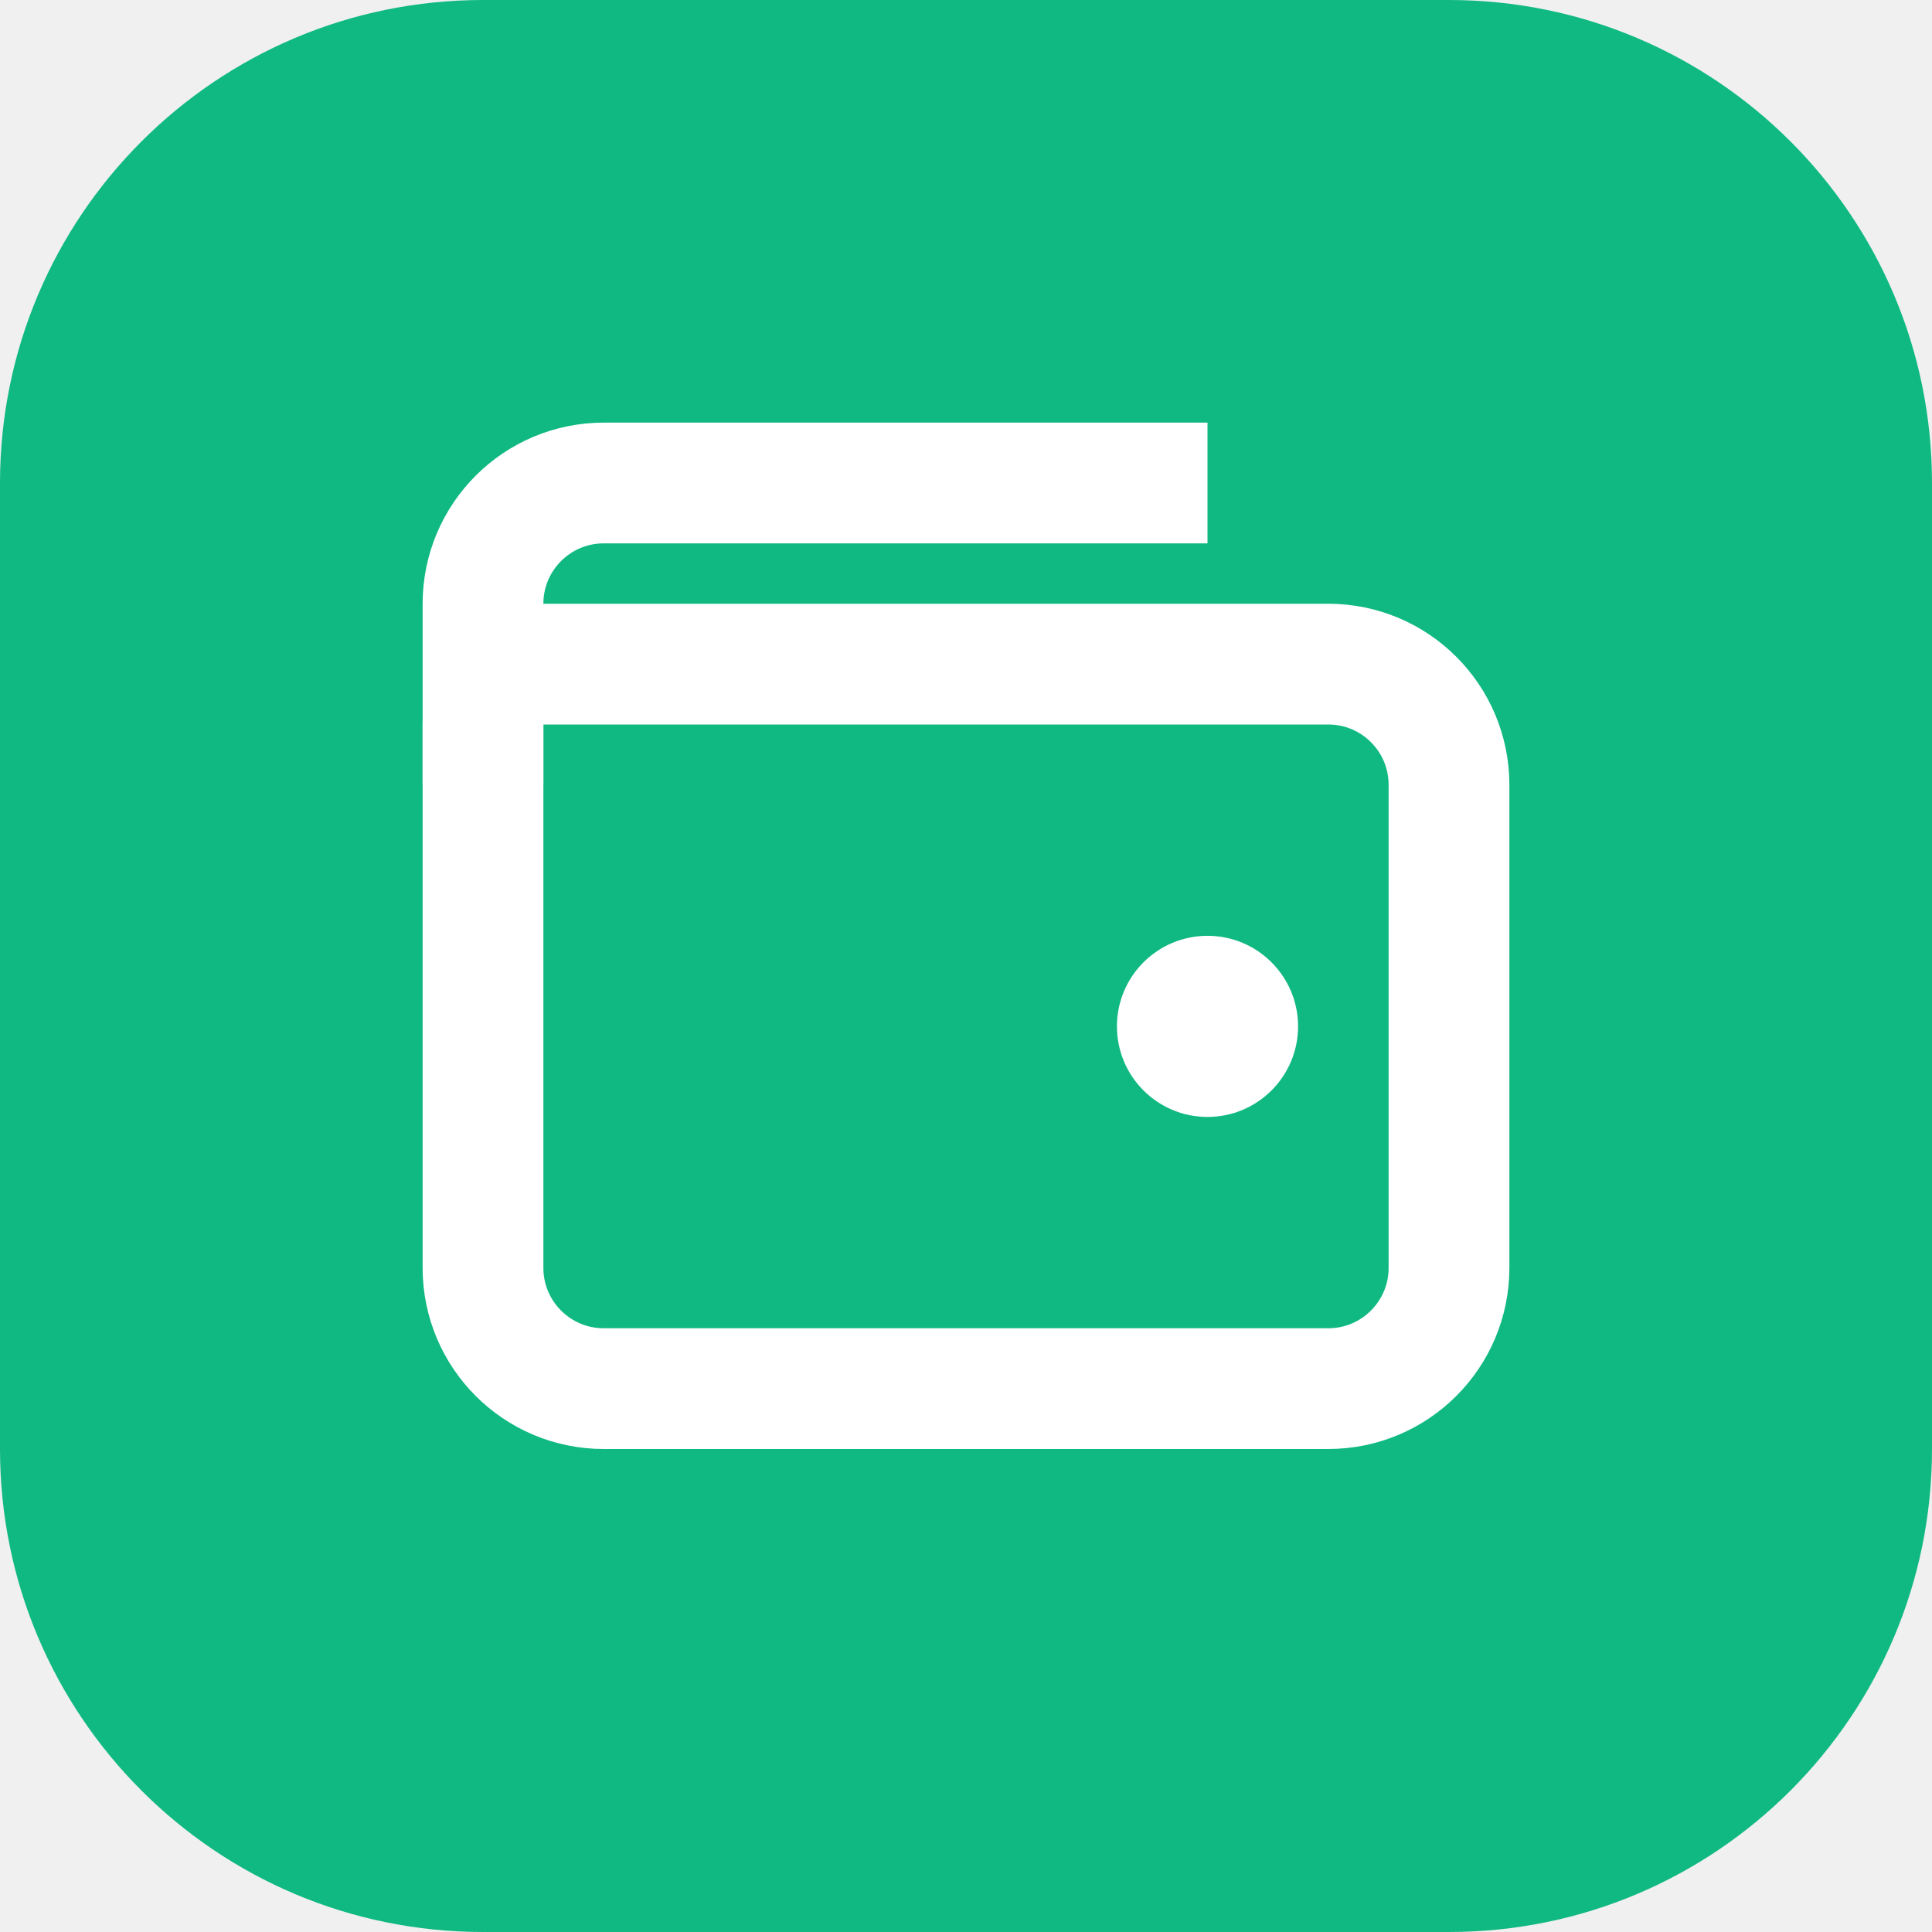
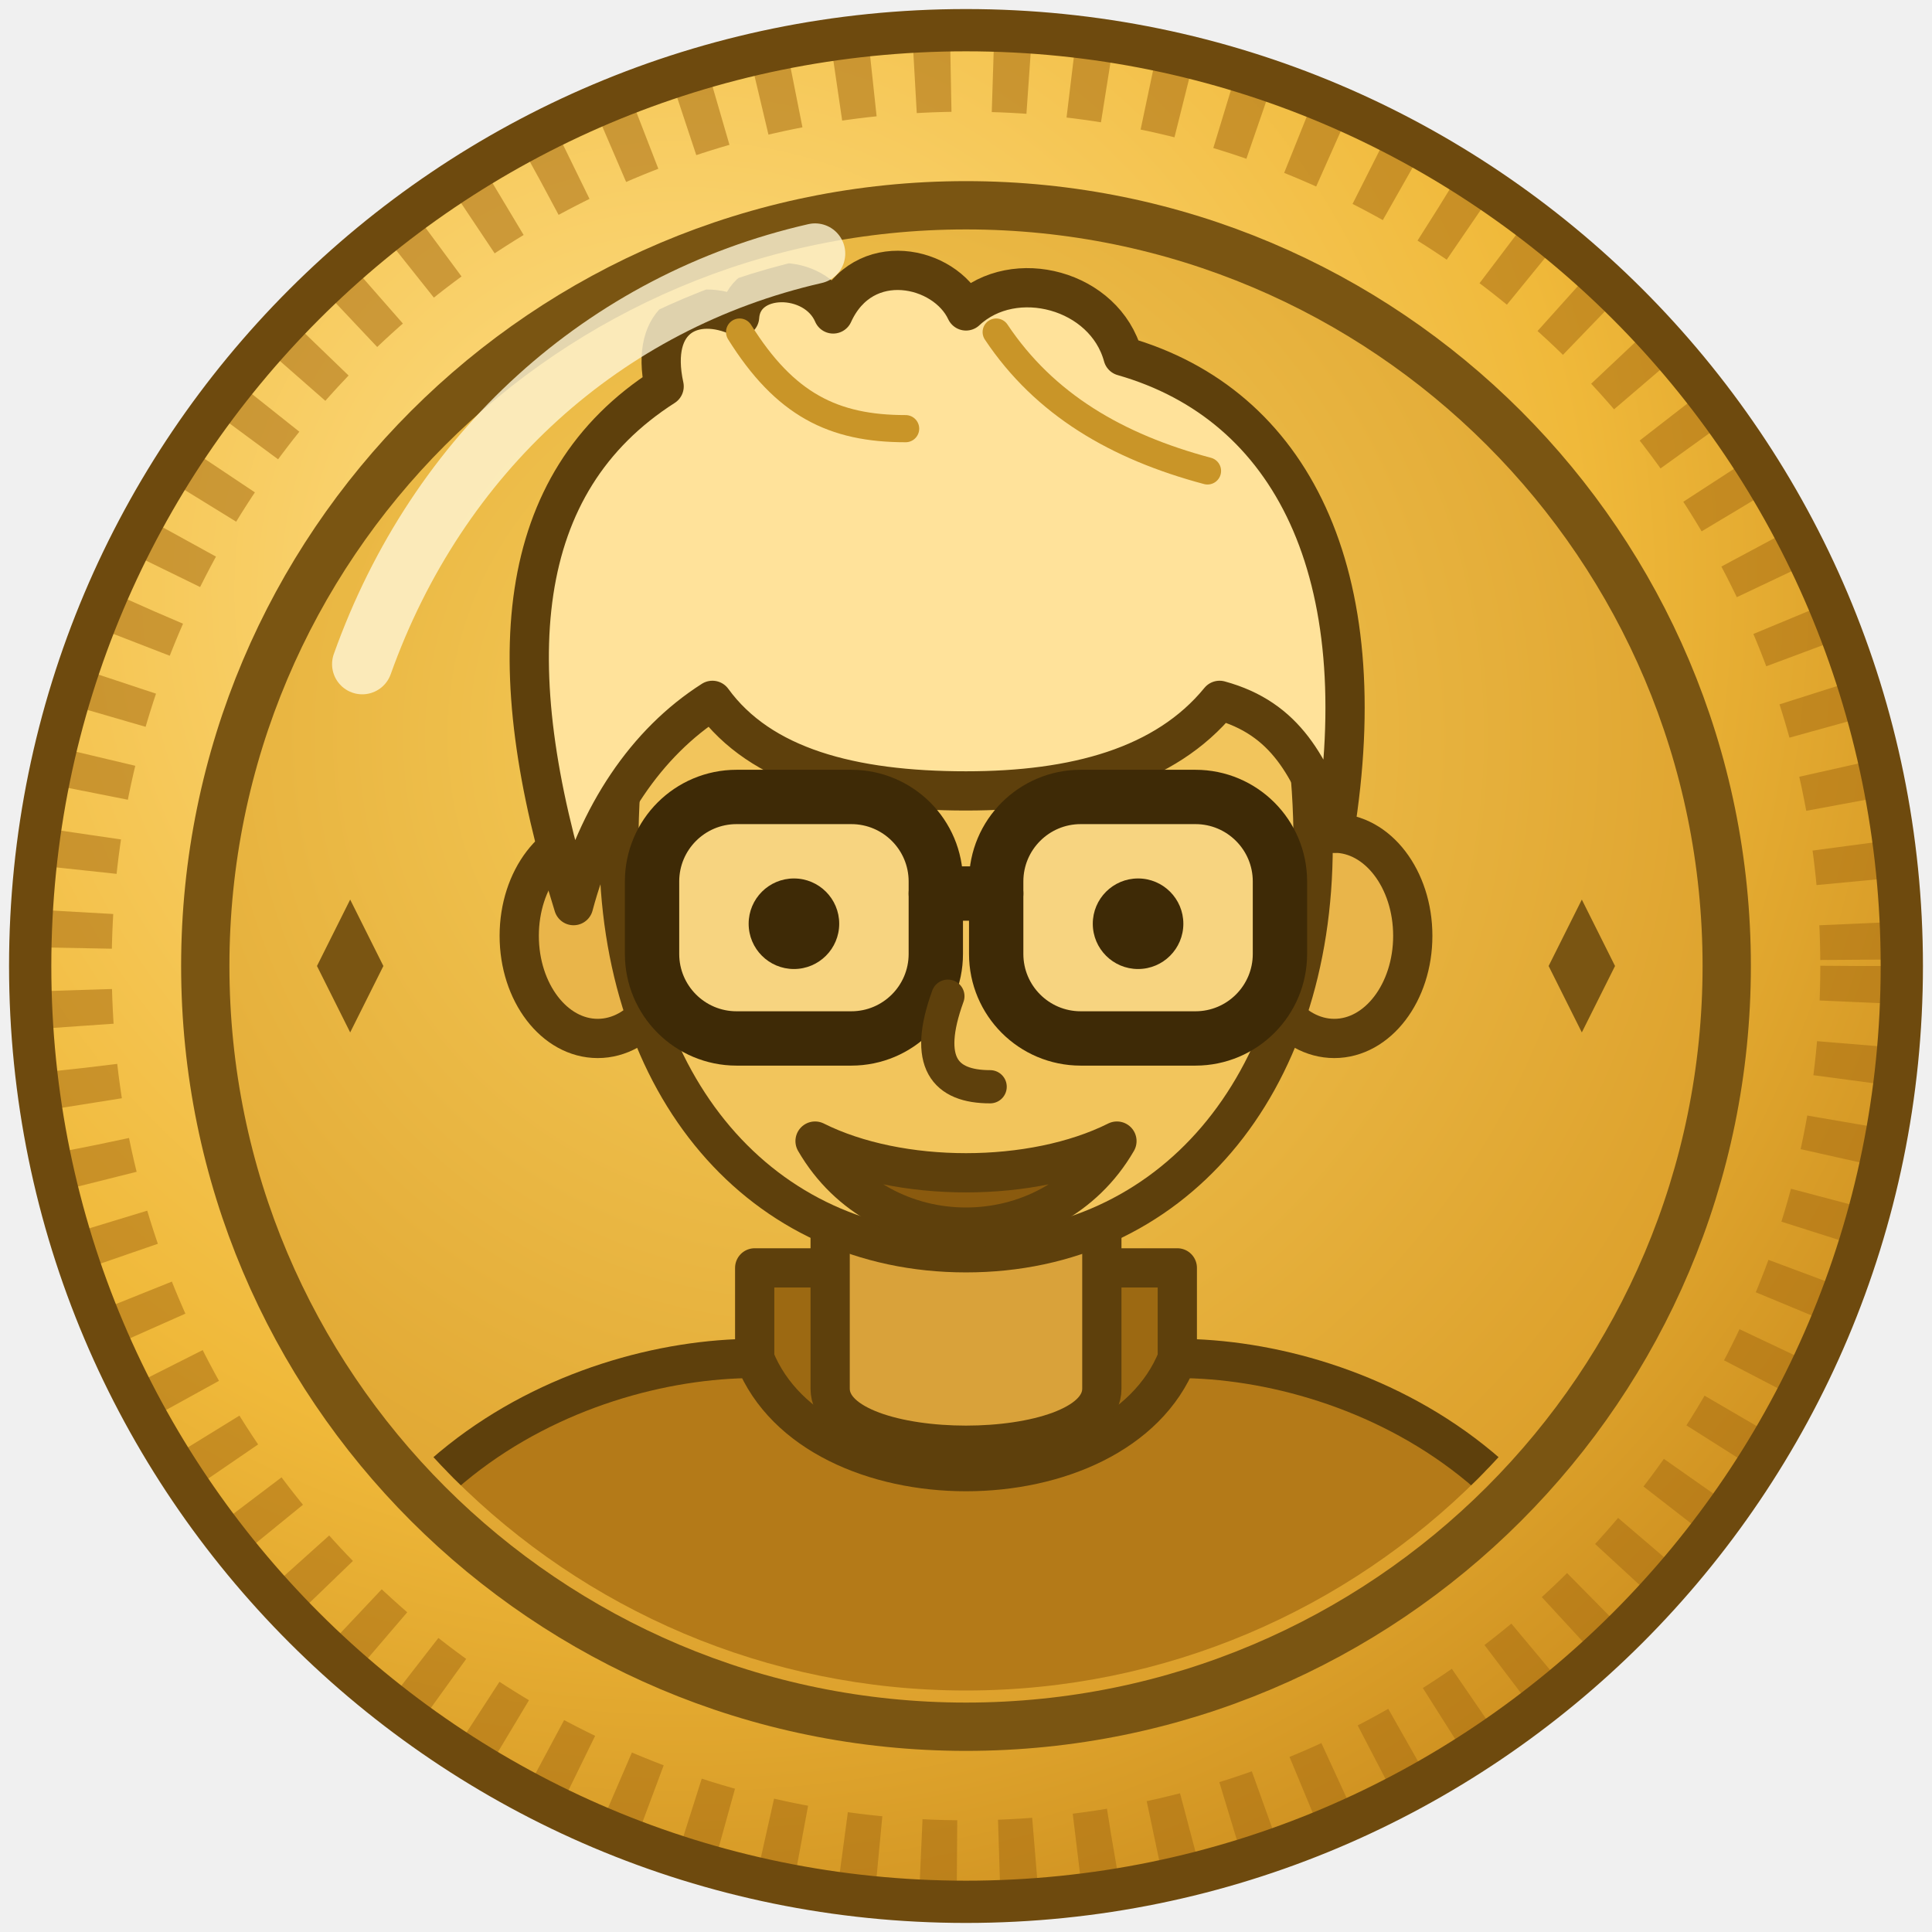
- <svg xmlns="http://www.w3.org/2000/svg" viewBox="0 0 32 32">
-   <rect width="32" height="32" rx="8" fill="#10b981" />
-   <path d="M9 11h13a2 2 0 0 1 2 2v8a2 2 0 0 1-2 2H10a2 2 0 0 1-2-2V12a1 1 0 0 1 1-1Z" fill="none" stroke="#fff" stroke-width="2" />
-   <path d="M8 13V10a2 2 0 0 1 2-2h10" fill="none" stroke="#fff" stroke-width="2" />
-   <circle cx="20" cy="17" r="1.5" fill="#fff" />
+ <svg xmlns="http://www.w3.org/2000/svg" viewBox="0 0 64 64" width="64" height="64">
+   <defs>
+     <clipPath id="field">
+       <circle cx="32" cy="32" r="24" />
+     </clipPath>
+     <radialGradient id="gold" cx="35%" cy="30%" r="80%">
+       <stop offset="0" stop-color="#FFE08A" />
+       <stop offset="0.6" stop-color="#F0B93A" />
+       <stop offset="1" stop-color="#C98A1C" />
+     </radialGradient>
+     <radialGradient id="fieldGold" cx="40%" cy="35%" r="75%">
+       <stop offset="0" stop-color="#F7CE5B" />
+       <stop offset="1" stop-color="#D99A25" />
+     </radialGradient>
+   </defs>
+   <circle cx="32" cy="32" r="31" fill="url(#gold)" />
+   <circle cx="32" cy="32" r="29.6" fill="none" stroke="#A86E12" stroke-width="2.6" stroke-dasharray="1.2 1.4" opacity="0.55" />
+   <circle cx="32" cy="32" r="31" fill="none" stroke="#6E4A0E" stroke-width="1.4" />
+   <circle cx="32" cy="32" r="25.2" fill="url(#fieldGold)" stroke="#7A5512" stroke-width="1.6" />
+   <g clip-path="url(#field)" stroke="#5E400C" stroke-width="1.3" stroke-linejoin="round" stroke-linecap="round">
+     <path d="M10 60 C10 49 19 45 25 45 L39 45 C45 45 54 49 54 60 Z" fill="#B47A18" />
+     <path d="M25 45 C27 50 37 50 39 45 L39 42 L25 42 Z" fill="#9C6912" />
+     <path d="M27.5 40 L27.5 46 C27.5 48.5 36.5 48.5 36.5 46 L36.5 40 Z" fill="#D9A23A" />
+     <ellipse cx="19.8" cy="31" rx="2.6" ry="3.4" fill="#E9B54A" />
+     <ellipse cx="44.2" cy="31" rx="2.6" ry="3.4" fill="#E9B54A" />
+     <path d="M20.5 28 C20.5 18 25.5 13.5 32 13.5 C38.5 13.5 43.5 18 43.5 28 C43.5 36 38.8 41.5 32 41.5 C25.2 41.5 20.5 36 20.5 28 Z" fill="#F2C55C" />
+     <path d="M19 30              C16.5 22 17 16 22 12.8              C21.5 10.5 23 9.8 24.5 10.5              C24.6 9 27 9 27.6 10.4              C28.6 8.2 31.3 8.8 32 10.3              C33.6 8.8 36.6 9.6 37.2 11.8              C42.8 13.4 45.6 19 44.2 27.6              C43.4 25.4 42.6 23.8 40.4 23.2              C38.6 25.4 35.6 26.2 32 26.2              C28.2 26.2 25.2 25.4 23.6 23.2              C21.4 24.6 19.8 27 19 30 Z" fill="#FFE29A" />
+     <path d="M24.5 11 C26 13.4 27.6 14.2 30 14.2" fill="none" stroke="#C99528" stroke-width="0.9" />
+     <path d="M33 11 C34.6 13.4 37 14.8 40 15.6" fill="none" stroke="#C99528" stroke-width="0.9" />
+     <rect x="21.6" y="26.4" width="9.4" height="8" rx="2.8" fill="#FFF1C2" fill-opacity="0.35" stroke="#3E2A06" stroke-width="1.8" />
+     <rect x="33" y="26.4" width="9.4" height="8" rx="2.8" fill="#FFF1C2" fill-opacity="0.35" stroke="#3E2A06" stroke-width="1.8" />
+     <path d="M31 29.6 L33 29.6" stroke="#3E2A06" stroke-width="1.8" />
+     <circle cx="26.3" cy="30.6" r="1.5" fill="#3E2A06" stroke="none" />
+     <circle cx="37.7" cy="30.6" r="1.5" fill="#3E2A06" stroke="none" />
+     <path d="M31.4 33 C30.6 35.2 31.3 36 32.8 36" fill="none" stroke-width="1.1" />
+     <path d="M27 37.8 C29.2 41.6 34.8 41.6 37 37.8 C34.2 39.2 29.8 39.2 27 37.8 Z" fill="#8A5A0E" />
+   </g>
+   <g fill="#7A5512">
+     <path d="M10.5 32 l1.1 -2.2 l1.1 2.2 l-1.1 2.2 Z" />
+     <path d="M51.3 32 l1.1 -2.2 l1.1 2.2 l-1.1 2.2 Z" />
+   </g>
+   <path d="M12 22 C14.5 15 20 10 27 8.4" fill="none" stroke="#FFF6D6" stroke-width="2" stroke-linecap="round" opacity="0.8" />
</svg>
